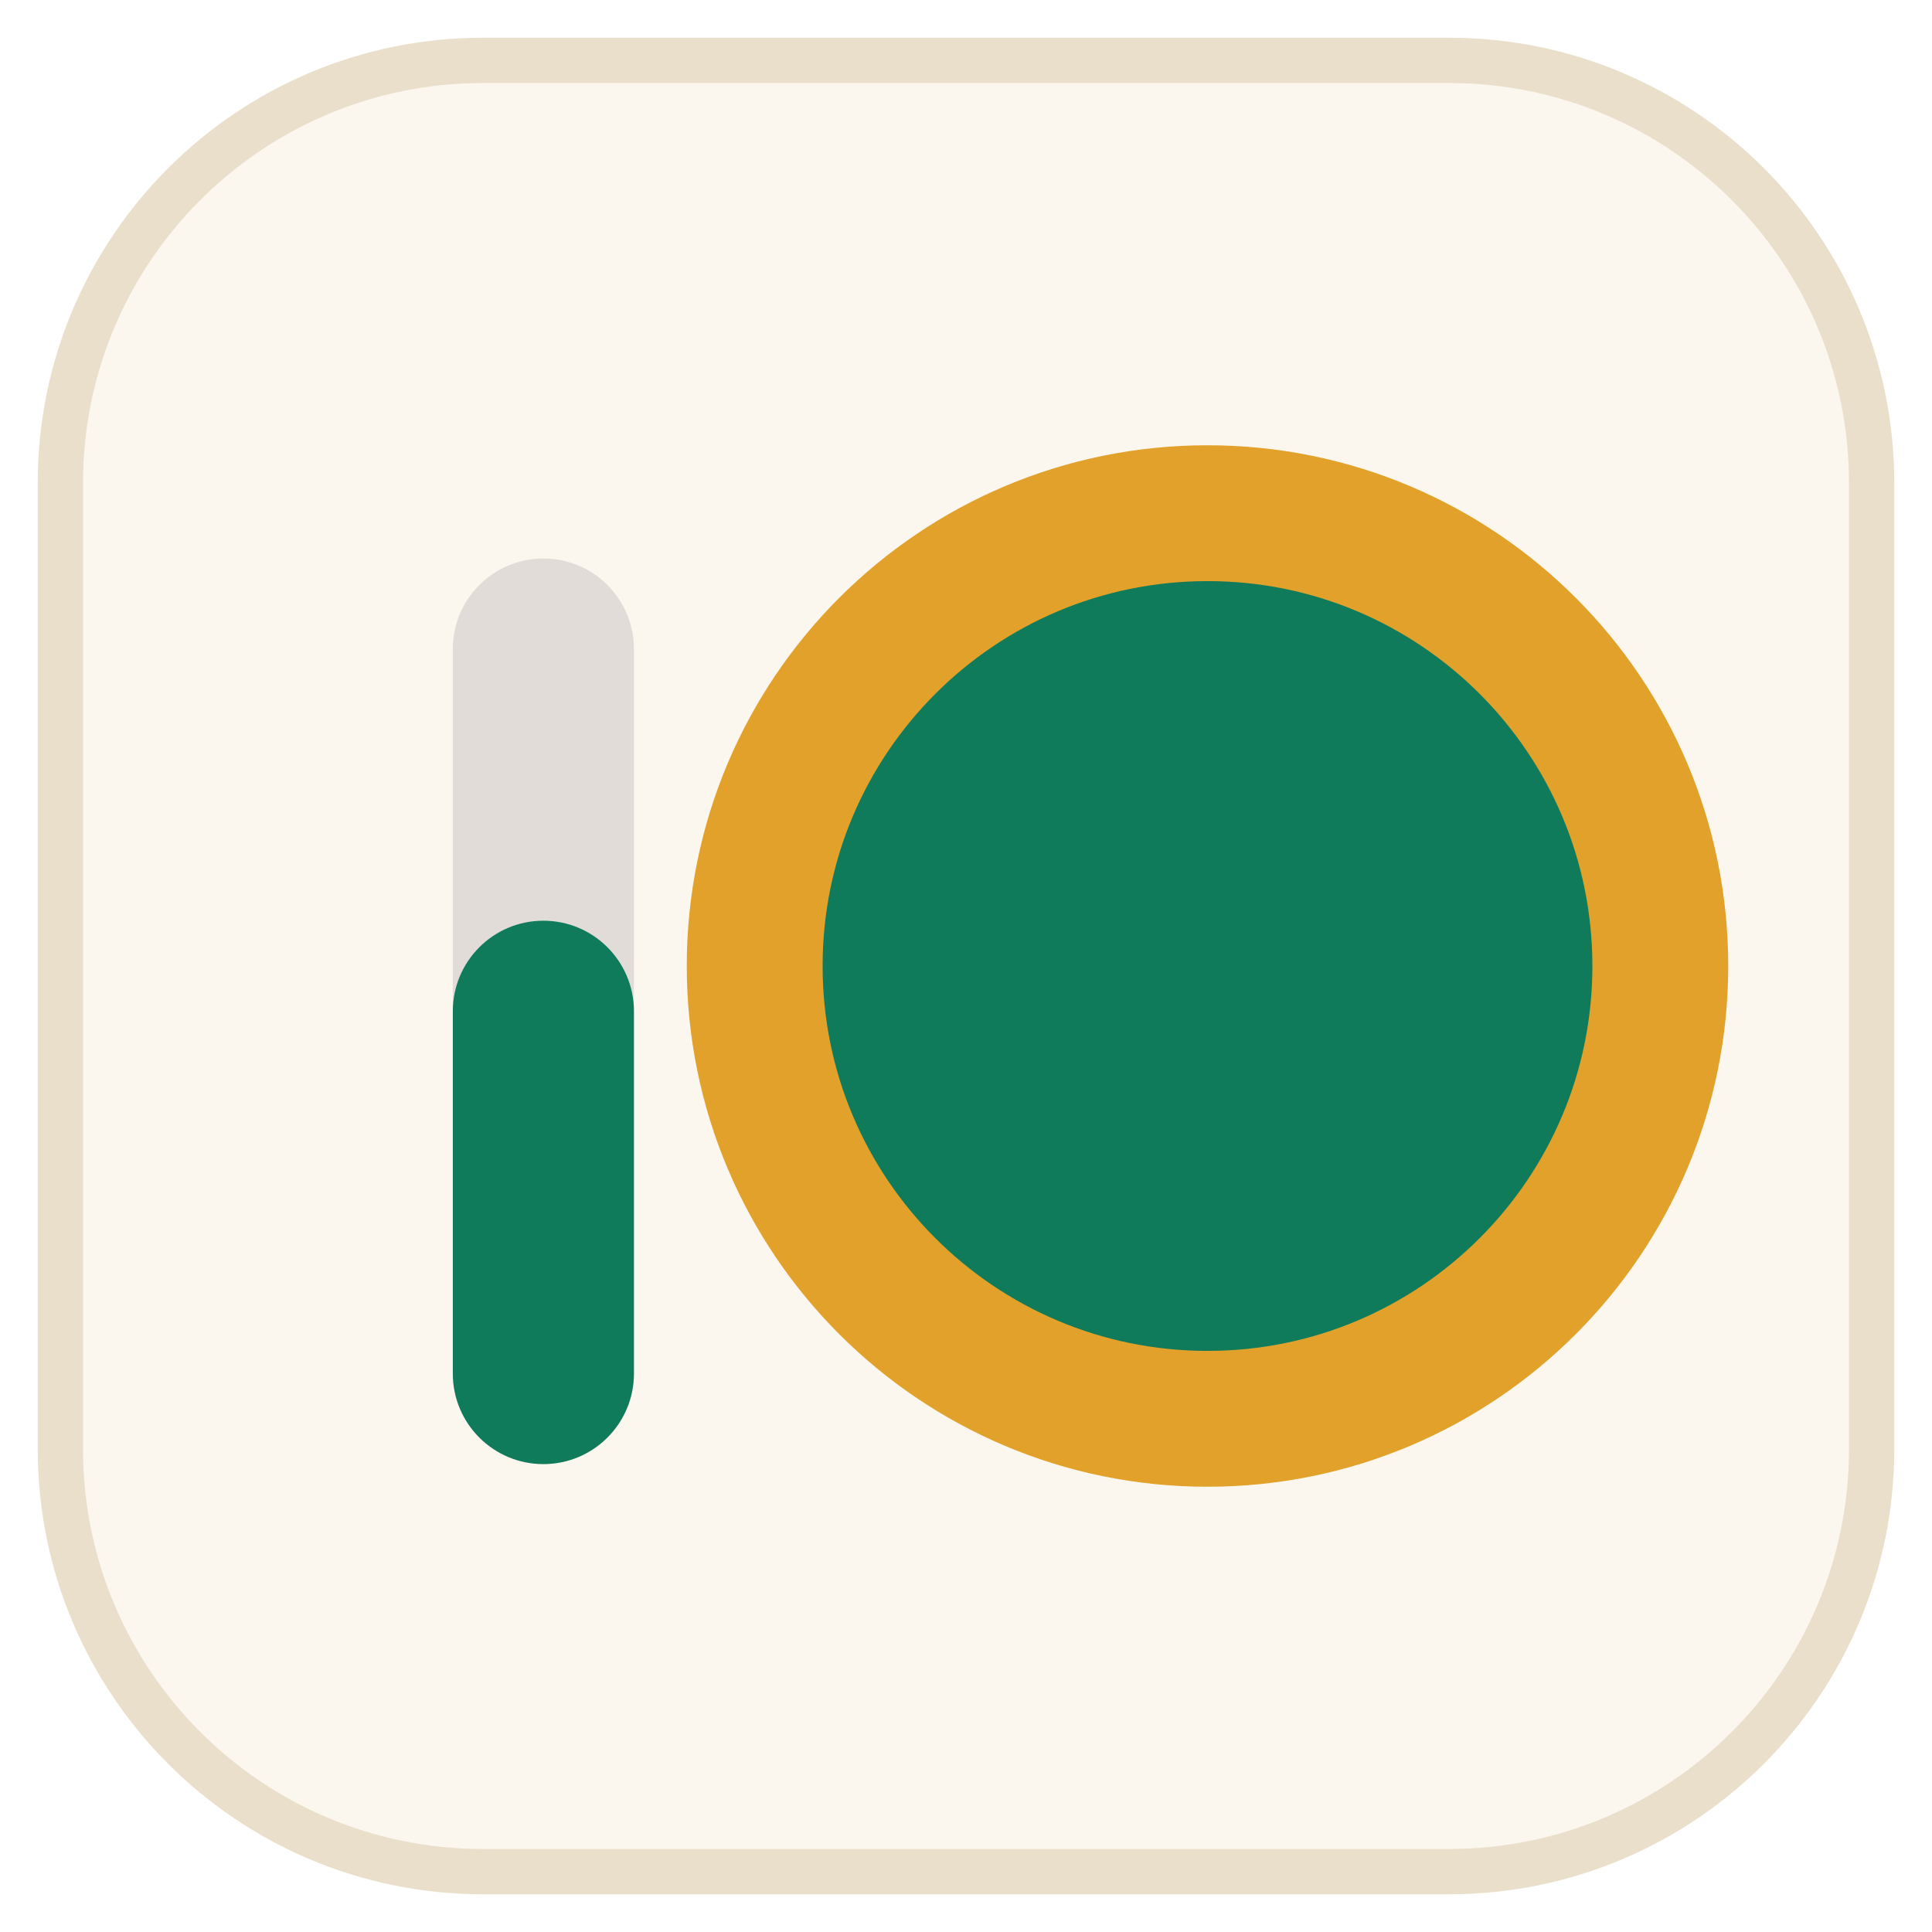
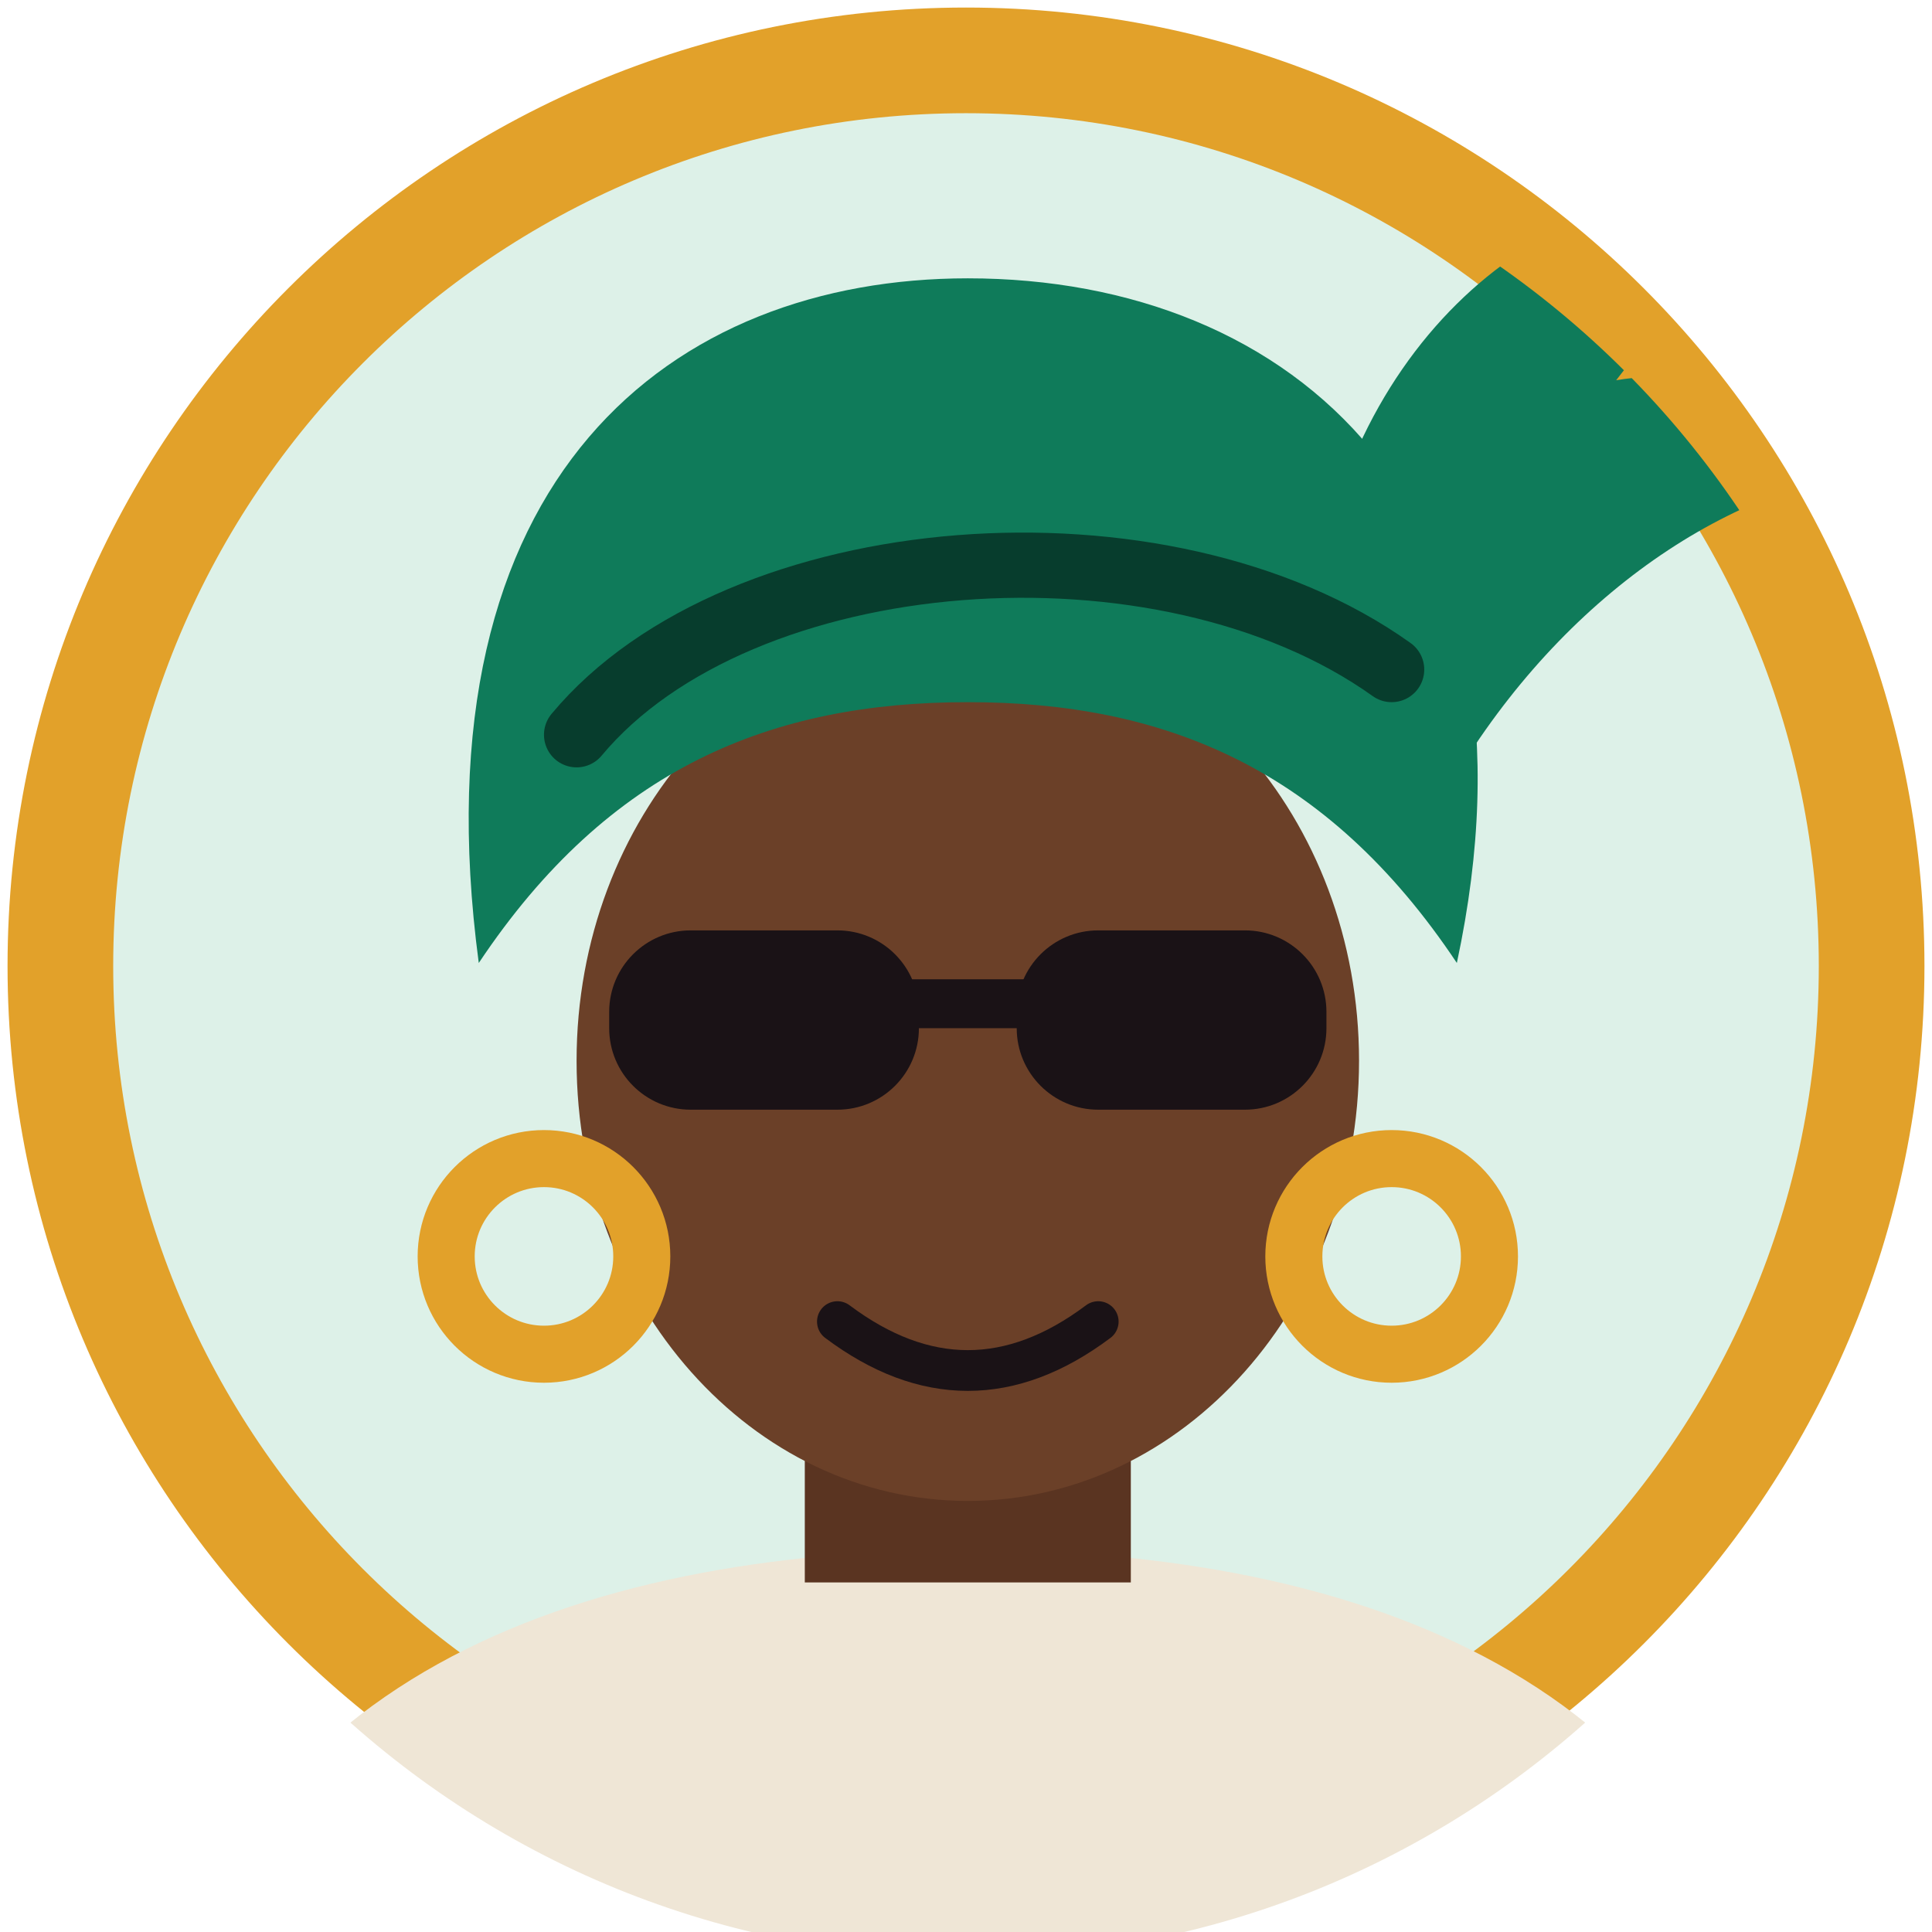
<svg xmlns="http://www.w3.org/2000/svg" viewBox="0 0 128 128" width="128" height="128">
-   <rect x="4" y="4" width="120" height="120" rx="28" fill="#FBF7EF" stroke="#EADFCB" stroke-width="3" />
-   <rect x="30" y="37" width="12" height="60" rx="6" fill="#22172A" fill-opacity="0.12" />
-   <rect x="30" y="61" width="12" height="36" rx="6" fill="#0F7B5A" />
-   <circle cx="80" cy="64" r="30" fill="#0F7B5A" stroke="#E2A12A" stroke-width="9" />
+   <circle cx="64" cy="64" r="60" fill="#DDF1E8" stroke="#E2A12A" stroke-width="7" />
+   <clipPath id="c">
+     <circle cx="64" cy="64" r="57" />
+   </clipPath>
+   <g clip-path="url(#c)" transform="translate(-5 -1) scale(1.08)">
+     <path d="M14 128 C 18 104, 40 96, 64 96 C 88 96, 110 104, 114 128 Z" fill="#EFE6D6" />
+     <rect x="54" y="80" width="20" height="18" fill="#5A3421" />
+     <ellipse cx="64" cy="66" rx="24" ry="27" fill="#6B4028" />
+     <circle cx="38" cy="78" r="6" fill="none" stroke="#E2A12A" stroke-width="3.5" />
+     <circle cx="90" cy="78" r="6" fill="none" stroke="#E2A12A" stroke-width="3.5" />
+     <rect x="42" y="58" width="19" height="11" rx="5" fill="#1A1216" />
+     <rect x="67" y="58" width="19" height="11" rx="5" fill="#1A1216" />
+     <rect x="60" y="61" width="8" height="3" fill="#1A1216" />
+     <path d="M56 82 Q64 88 72 82" fill="none" stroke="#1A1216" stroke-width="2.5" stroke-linecap="round" />
+     <path d="M84 40 C 94 22, 112 20, 118 30 C 108 32, 98 40, 92 52 Z" fill="#0F7B5A" />
+     <path d="M86 34 C 90 18, 104 10, 114 14 C 106 20, 98 30, 94 44 Z" fill="#0F7B5A" />
+     <path d="M34 60 C 30 30, 46 18, 64 18 C 84 18, 100 32, 94 60 C 86 48, 76 44, 64 44 C 52 44, 42 48, 34 60 Z" fill="#0F7B5A" />
+     <path d="M40 46 C 50 34, 76 32, 90 42" fill="none" stroke="#073D2D" stroke-width="4" stroke-linecap="round" />
+   </g>
</svg>
